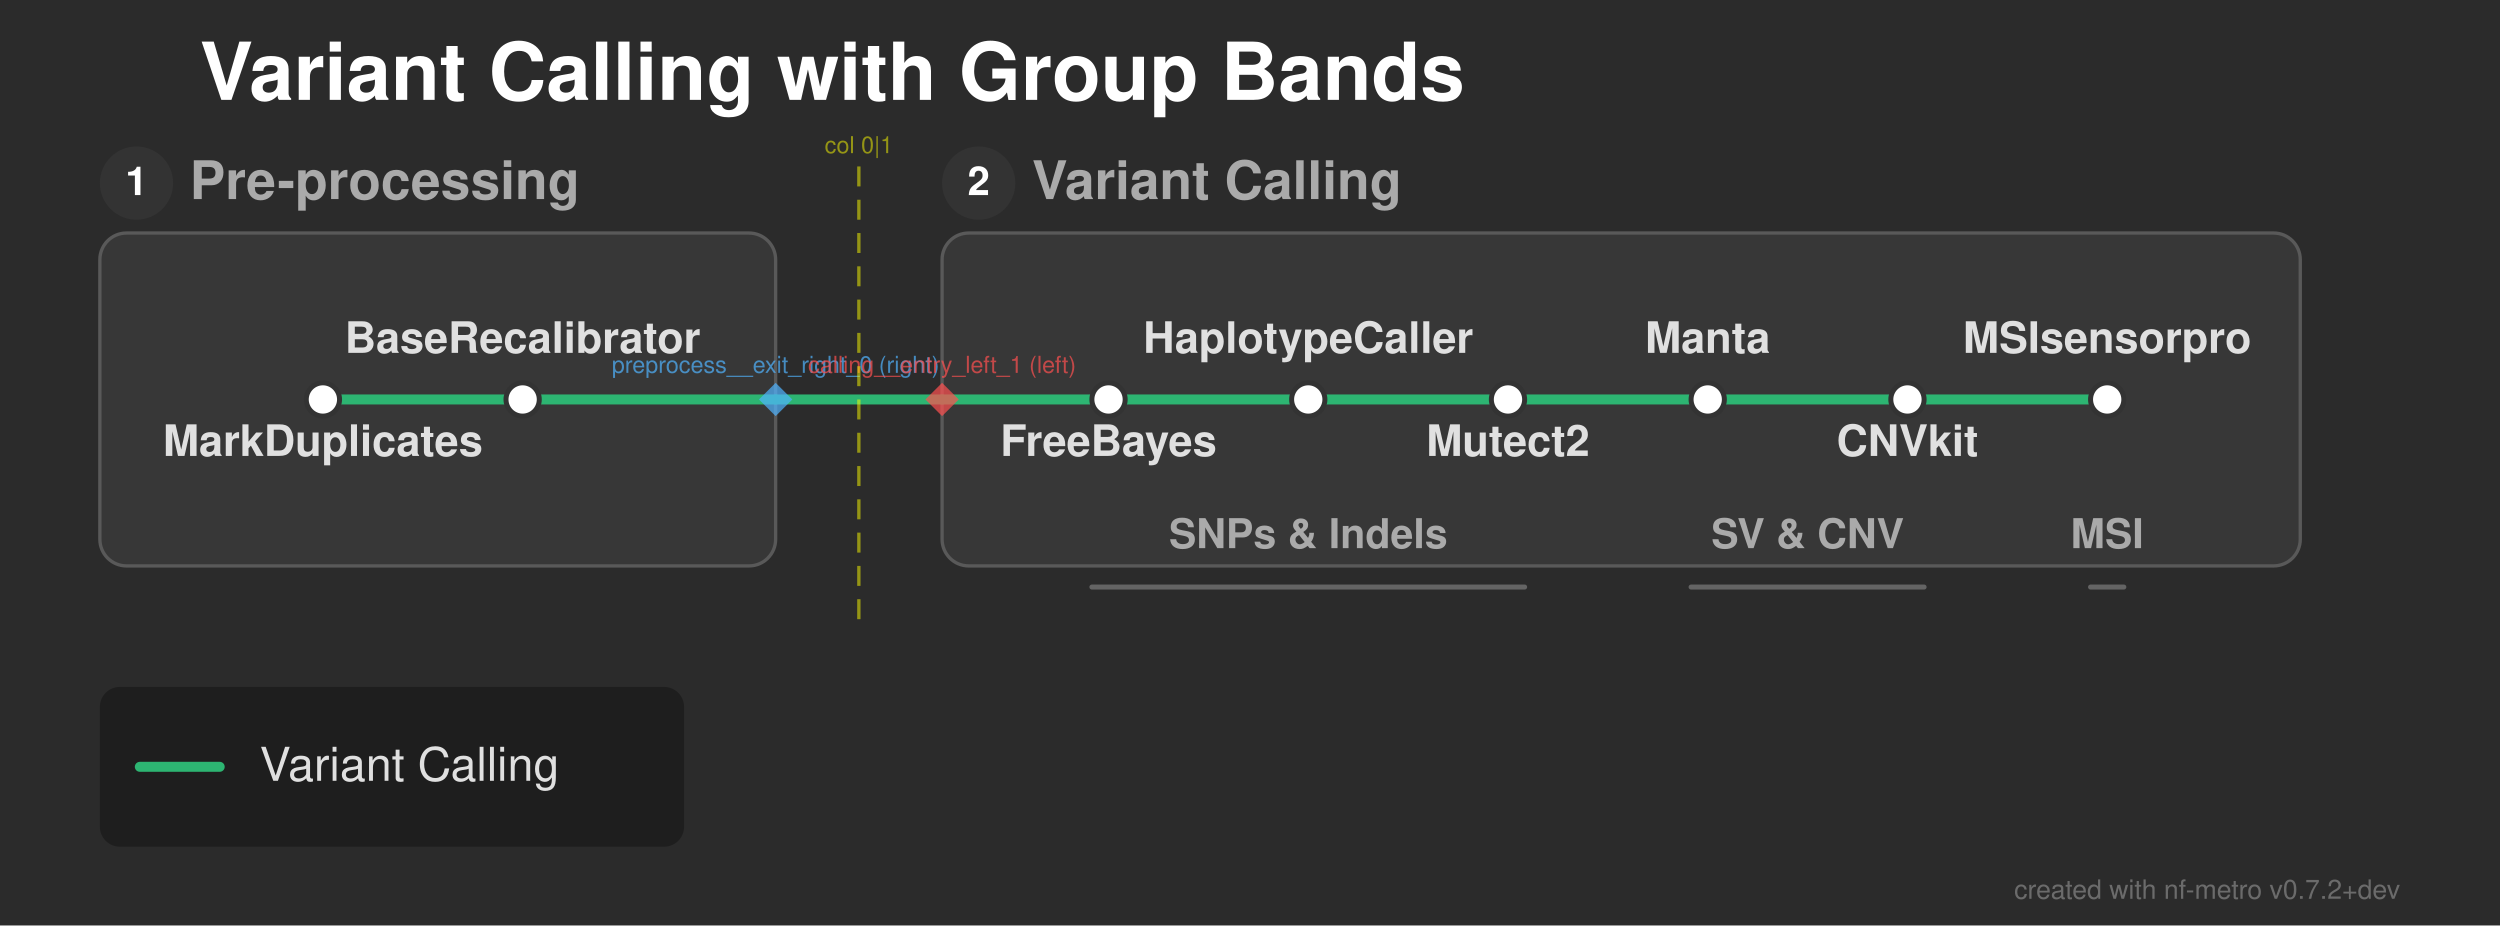
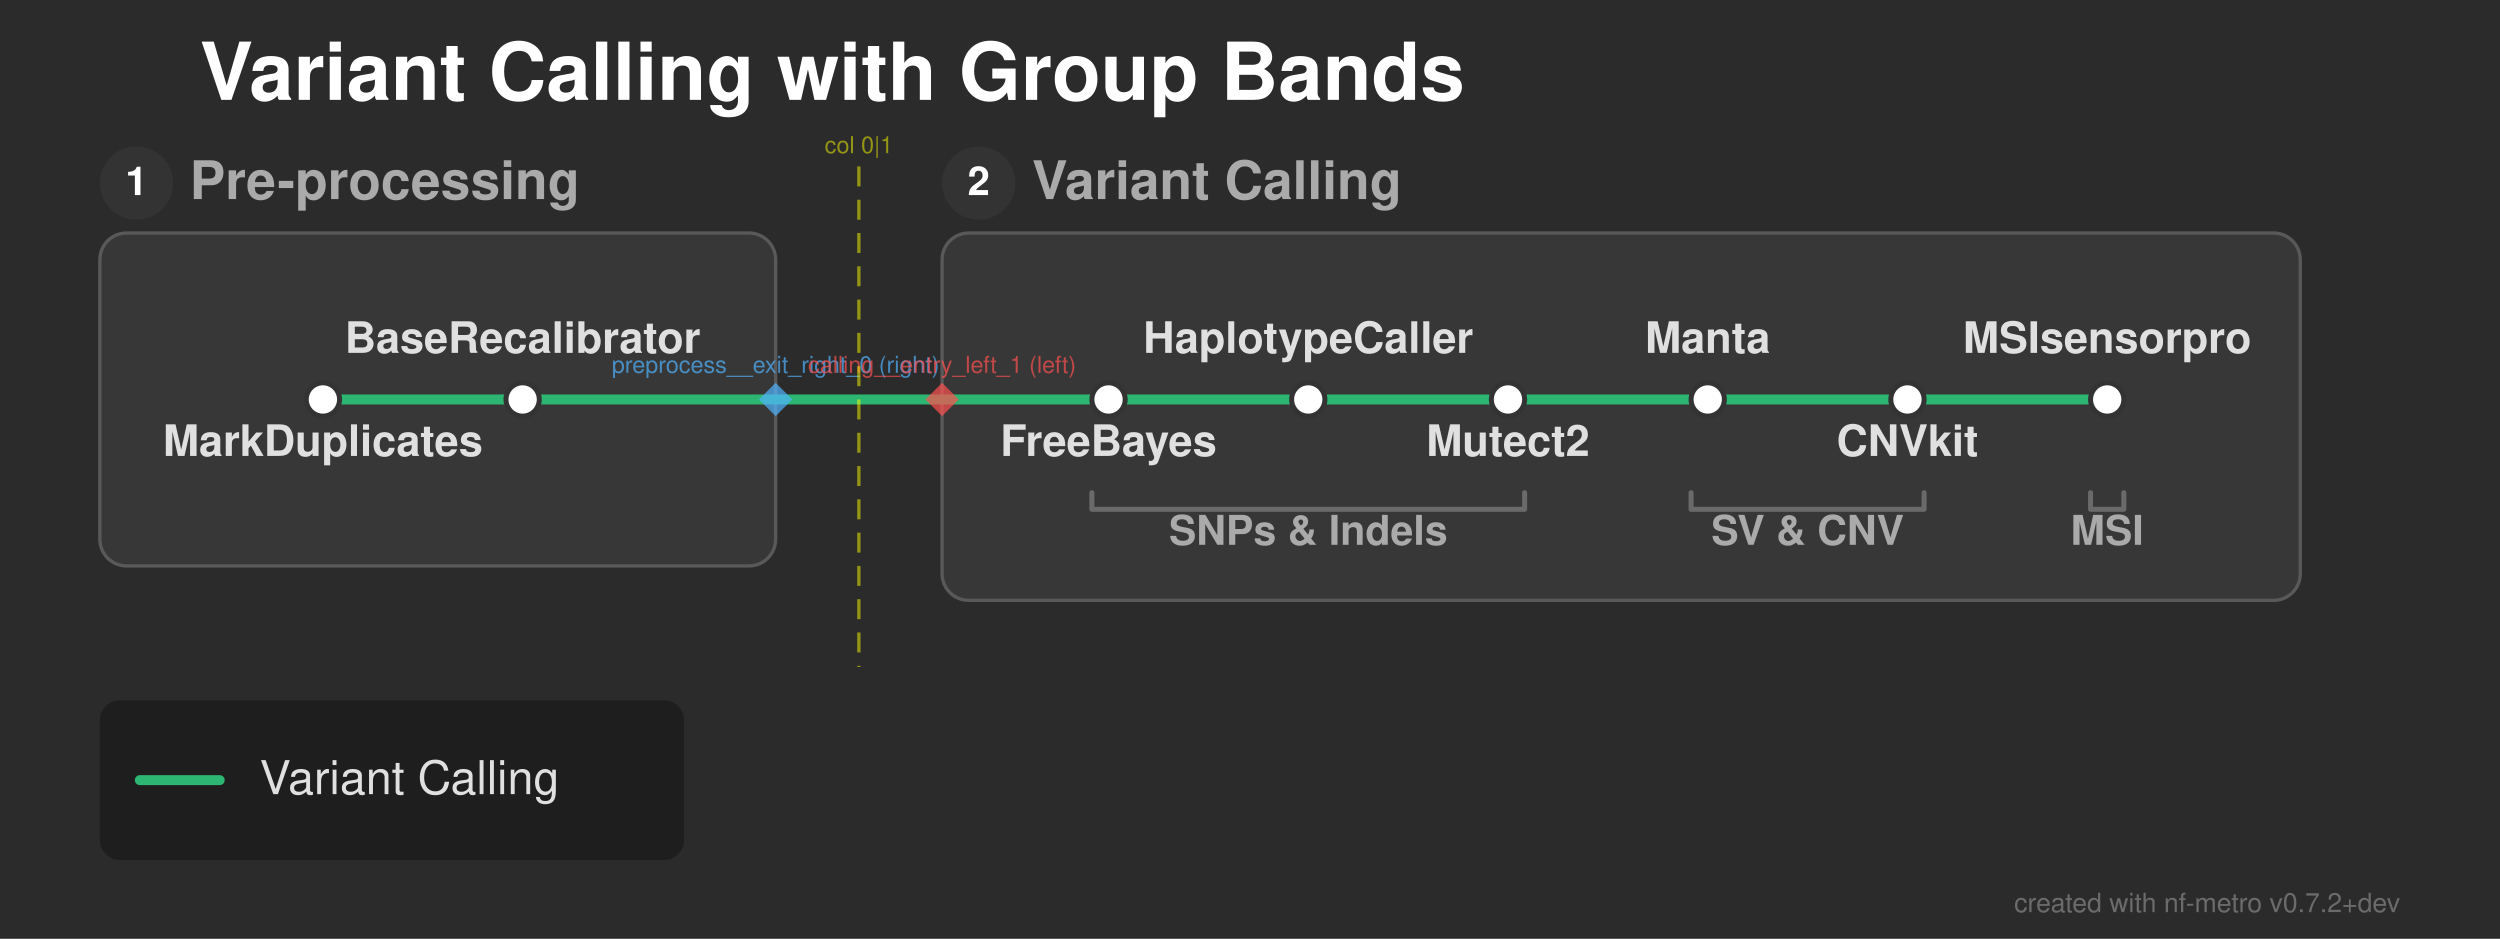
- <svg xmlns="http://www.w3.org/2000/svg" width="751" height="278" viewBox="0 0 751 278">
+ <svg xmlns="http://www.w3.org/2000/svg" width="751" height="282" viewBox="0 0 751 282">
  <defs>
</defs>
-   <rect x="0" y="0" width="751" height="278" fill="#2b2b2b" />
+   <rect x="0" y="0" width="751" height="282" fill="#2b2b2b" />
  <text x="60.0" y="30.0" font-size="24.0" fill="#ffffff" font-family="'Helvetica Neue', Helvetica, Arial, sans-serif" font-weight="bold" class="nf-metro-title">Variant Calling with Group Bands</text>
  <rect x="30.0" y="70.0" width="203.0" height="100.0" rx="8" ry="8" fill="#373737" stroke="#595959" stroke-width="1.0" class="nf-metro-section-box" data-section-id="preprocess" data-section-lines="caller" />
  <circle cx="41.0" cy="55.0" r="11" fill="#333333" class="nf-metro-section-num-circle" data-section-id="preprocess" />
  <text x="41.0" y="55.0" font-size="12" fill="#ffffff" font-family="'Helvetica Neue', Helvetica, Arial, sans-serif" font-weight="bold" text-anchor="middle" dy="0.3em" data-section-id="preprocess">1</text>
  <text x="57.0" y="55.0" font-size="16.0" fill="#aaaaaa" font-family="'Helvetica Neue', Helvetica, Arial, sans-serif" font-weight="bold" dy="0.3em" class="nf-metro-section-label" data-section-id="preprocess">Pre-processing</text>
-   <rect x="283.0" y="70.0" width="408.0" height="100.0" rx="8" ry="8" fill="#373737" stroke="#595959" stroke-width="1.0" class="nf-metro-section-box" data-section-id="calling" data-section-lines="caller" />
+   <rect x="283.0" y="70.0" width="408.0" height="110.35" rx="8" ry="8" fill="#373737" stroke="#595959" stroke-width="1.0" class="nf-metro-section-box" data-section-id="calling" data-section-lines="caller" />
  <circle cx="294.0" cy="55.0" r="11" fill="#333333" class="nf-metro-section-num-circle" data-section-id="calling" />
  <text x="294.0" y="55.0" font-size="12" fill="#ffffff" font-family="'Helvetica Neue', Helvetica, Arial, sans-serif" font-weight="bold" text-anchor="middle" dy="0.3em" data-section-id="calling">2</text>
  <text x="310.0" y="55.0" font-size="16.0" fill="#aaaaaa" font-family="'Helvetica Neue', Helvetica, Arial, sans-serif" font-weight="bold" dy="0.3em" class="nf-metro-section-label" data-section-id="calling">Variant Calling</text>
  <path d="M97.0,120.0 L157.0,120.0" stroke="#2db572" stroke-width="3.0" stroke-linecap="round" class="metro-line-caller" data-line-id="caller" />
  <path d="M333.0,120.0 L393.0,120.0" stroke="#2db572" stroke-width="3.0" stroke-linecap="round" class="metro-line-caller" data-line-id="caller" />
  <path d="M393.0,120.0 L453.0,120.0" stroke="#2db572" stroke-width="3.0" stroke-linecap="round" class="metro-line-caller" data-line-id="caller" />
  <path d="M453.0,120.0 L513.0,120.0" stroke="#2db572" stroke-width="3.0" stroke-linecap="round" class="metro-line-caller" data-line-id="caller" />
  <path d="M513.0,120.0 L573.0,120.0" stroke="#2db572" stroke-width="3.0" stroke-linecap="round" class="metro-line-caller" data-line-id="caller" />
  <path d="M573.0,120.0 L633.0,120.0" stroke="#2db572" stroke-width="3.0" stroke-linecap="round" class="metro-line-caller" data-line-id="caller" />
  <path d="M157.0,120.0 L233.0,120.0" stroke="#2db572" stroke-width="3.0" stroke-linecap="round" class="metro-line-caller" data-line-id="caller" />
  <path d="M283.0,120.0 L333.0,120.0" stroke="#2db572" stroke-width="3.0" stroke-linecap="round" class="metro-line-caller" data-line-id="caller" />
  <path d="M233.0,120.0 L283.0,120.0" stroke="#2db572" stroke-width="3.0" stroke-linecap="round" class="metro-line-caller" data-line-id="caller" />
  <rect x="92.0" y="115.0" width="10.0" height="10.0" rx="5.0" ry="5.0" fill="#ffffff" stroke="#333333" stroke-width="1.5" class="nf-metro-station" data-station-id="markdup" data-station-lines="caller" data-station-label="MarkDuplicates" data-section-id="preprocess" data-section-name="Pre-processing" />
  <rect x="152.0" y="115.0" width="10.0" height="10.0" rx="5.0" ry="5.0" fill="#ffffff" stroke="#333333" stroke-width="1.5" class="nf-metro-station" data-station-id="recal" data-station-lines="caller" data-station-label="BaseRecalibrator" data-section-id="preprocess" data-section-name="Pre-processing" />
  <rect x="328.0" y="115.0" width="10.0" height="10.0" rx="5.0" ry="5.0" fill="#ffffff" stroke="#333333" stroke-width="1.5" class="nf-metro-station" data-station-id="freebayes" data-station-lines="caller" data-station-label="FreeBayes" data-section-id="calling" data-section-name="Variant Calling" />
  <rect x="388.0" y="115.0" width="10.0" height="10.0" rx="5.0" ry="5.0" fill="#ffffff" stroke="#333333" stroke-width="1.5" class="nf-metro-station" data-station-id="haplotypecaller" data-station-lines="caller" data-station-label="HaplotypeCaller" data-section-id="calling" data-section-name="Variant Calling" />
  <rect x="448.0" y="115.0" width="10.0" height="10.0" rx="5.0" ry="5.0" fill="#ffffff" stroke="#333333" stroke-width="1.5" class="nf-metro-station" data-station-id="mutect2" data-station-lines="caller" data-station-label="Mutect2" data-section-id="calling" data-section-name="Variant Calling" />
  <rect x="508.0" y="115.0" width="10.0" height="10.0" rx="5.0" ry="5.0" fill="#ffffff" stroke="#333333" stroke-width="1.5" class="nf-metro-station" data-station-id="manta" data-station-lines="caller" data-station-label="Manta" data-section-id="calling" data-section-name="Variant Calling" />
  <rect x="568.0" y="115.0" width="10.0" height="10.0" rx="5.0" ry="5.0" fill="#ffffff" stroke="#333333" stroke-width="1.5" class="nf-metro-station" data-station-id="cnvkit" data-station-lines="caller" data-station-label="CNVkit" data-section-id="calling" data-section-name="Variant Calling" />
  <rect x="628.0" y="115.0" width="10.0" height="10.0" rx="5.0" ry="5.0" fill="#ffffff" stroke="#333333" stroke-width="1.5" class="nf-metro-station" data-station-id="msisensorpro" data-station-lines="caller" data-station-label="MSIsensorpro" data-section-id="calling" data-section-name="Variant Calling" />
  <text x="97.0" y="131.0" font-size="13.0" fill="#e0e0e0" font-family="'Helvetica Neue', Helvetica, Arial, sans-serif" font-weight="bold" text-anchor="middle" dominant-baseline="hanging" data-station-id="markdup" class="nf-metro-station-label">MarkDuplicates</text>
  <text x="333.0" y="131.0" font-size="13.0" fill="#e0e0e0" font-family="'Helvetica Neue', Helvetica, Arial, sans-serif" font-weight="bold" text-anchor="middle" dominant-baseline="hanging" data-station-id="freebayes" class="nf-metro-station-label">FreeBayes</text>
  <text x="157.0" y="106.0" font-size="13.0" fill="#e0e0e0" font-family="'Helvetica Neue', Helvetica, Arial, sans-serif" font-weight="bold" text-anchor="middle" dominant-baseline="auto" data-station-id="recal" class="nf-metro-station-label">BaseRecalibrator</text>
  <text x="393.0" y="106.0" font-size="13.0" fill="#e0e0e0" font-family="'Helvetica Neue', Helvetica, Arial, sans-serif" font-weight="bold" text-anchor="middle" dominant-baseline="auto" data-station-id="haplotypecaller" class="nf-metro-station-label">HaplotypeCaller</text>
  <text x="453.0" y="131.0" font-size="13.0" fill="#e0e0e0" font-family="'Helvetica Neue', Helvetica, Arial, sans-serif" font-weight="bold" text-anchor="middle" dominant-baseline="hanging" data-station-id="mutect2" class="nf-metro-station-label">Mutect2</text>
  <text x="513.0" y="106.0" font-size="13.0" fill="#e0e0e0" font-family="'Helvetica Neue', Helvetica, Arial, sans-serif" font-weight="bold" text-anchor="middle" dominant-baseline="auto" data-station-id="manta" class="nf-metro-station-label">Manta</text>
  <text x="573.0" y="131.0" font-size="13.0" fill="#e0e0e0" font-family="'Helvetica Neue', Helvetica, Arial, sans-serif" font-weight="bold" text-anchor="middle" dominant-baseline="hanging" data-station-id="cnvkit" class="nf-metro-station-label">CNVkit</text>
  <text x="633.0" y="106.0" font-size="13.0" fill="#e0e0e0" font-family="'Helvetica Neue', Helvetica, Arial, sans-serif" font-weight="bold" text-anchor="middle" dominant-baseline="auto" data-station-id="msisensorpro" class="nf-metro-station-label">MSIsensorpro</text>
-   <path d="M328.0,176.35 L458.0,176.35" stroke="#aaaaaa" stroke-width="1.5" stroke-opacity="0.45" stroke-linecap="round" class="nf-metro-group-underline" />
-   <text x="393.0" y="159.0" font-size="12.35" fill="#aaaaaa" font-family="'Helvetica Neue', Helvetica, Arial, sans-serif" font-weight="bold" text-anchor="middle" dominant-baseline="hanging" class="nf-metro-group-label">SNPs &amp; Indels</text>
-   <path d="M508.0,176.35 L578.0,176.35" stroke="#aaaaaa" stroke-width="1.5" stroke-opacity="0.45" stroke-linecap="round" class="nf-metro-group-underline" />
-   <text x="543.0" y="159.0" font-size="12.35" fill="#aaaaaa" font-family="'Helvetica Neue', Helvetica, Arial, sans-serif" font-weight="bold" text-anchor="middle" dominant-baseline="hanging" class="nf-metro-group-label">SV &amp; CNV</text>
-   <path d="M628.0,176.35 L638.0,176.35" stroke="#aaaaaa" stroke-width="1.5" stroke-opacity="0.45" stroke-linecap="round" class="nf-metro-group-underline" />
-   <text x="633.0" y="159.0" font-size="12.35" fill="#aaaaaa" font-family="'Helvetica Neue', Helvetica, Arial, sans-serif" font-weight="bold" text-anchor="middle" dominant-baseline="hanging" class="nf-metro-group-label">MSI</text>
+   <path d="M328.0,148.0 L328.0,153.0 L458.0,153.0 L458.0,148.0" stroke="#aaaaaa" stroke-width="1.5" stroke-opacity="0.45" fill="none" stroke-linecap="round" stroke-linejoin="round" class="nf-metro-group-underline" />
+   <text x="393.0" y="158.0" font-size="12.35" fill="#aaaaaa" font-family="'Helvetica Neue', Helvetica, Arial, sans-serif" font-weight="bold" text-anchor="middle" dominant-baseline="hanging" class="nf-metro-group-label">SNPs &amp; Indels</text>
+   <path d="M508.0,148.0 L508.0,153.0 L578.0,153.0 L578.0,148.0" stroke="#aaaaaa" stroke-width="1.5" stroke-opacity="0.45" fill="none" stroke-linecap="round" stroke-linejoin="round" class="nf-metro-group-underline" />
+   <text x="543.0" y="158.0" font-size="12.35" fill="#aaaaaa" font-family="'Helvetica Neue', Helvetica, Arial, sans-serif" font-weight="bold" text-anchor="middle" dominant-baseline="hanging" class="nf-metro-group-label">SV &amp; CNV</text>
+   <path d="M628.0,148.0 L628.0,153.0 L638.0,153.0 L638.0,148.0" stroke="#aaaaaa" stroke-width="1.5" stroke-opacity="0.45" fill="none" stroke-linecap="round" stroke-linejoin="round" class="nf-metro-group-underline" />
+   <text x="633.0" y="158.0" font-size="12.35" fill="#aaaaaa" font-family="'Helvetica Neue', Helvetica, Arial, sans-serif" font-weight="bold" text-anchor="middle" dominant-baseline="hanging" class="nf-metro-group-label">MSI</text>
  <path d="M233.0,115.0 L238.0,120.0 L233.0,125.0 L228.0,120.0 Z" fill="rgba(80, 180, 255, 0.7)" stroke="none" />
  <text x="233.0" y="112.0" font-size="7" fill="rgba(80, 180, 255, 0.7)" font-family="'Helvetica Neue', Helvetica, Arial, sans-serif" text-anchor="middle" dominant-baseline="auto">preprocess__exit_right_0 (right)</text>
  <path d="M283.0,115.0 L288.0,120.0 L283.0,125.0 L278.0,120.0 Z" fill="rgba(255, 80, 80, 0.7)" stroke="none" />
  <text x="283.0" y="112.0" font-size="7" fill="rgba(255, 80, 80, 0.7)" font-family="'Helvetica Neue', Helvetica, Arial, sans-serif" text-anchor="middle" dominant-baseline="auto">calling__entry_left_1 (left)</text>
-   <path d="M258.0,50.0 L258.0,190.0" stroke="rgba(255, 255, 0, 0.5)" stroke-width="1" stroke-dasharray="6,4" />
+   <path d="M258.0,50.0 L258.0,200.35" stroke="rgba(255, 255, 0, 0.5)" stroke-width="1" stroke-dasharray="6,4" />
  <text x="258.0" y="46.0" font-size="7" fill="rgba(255, 255, 0, 0.5)" font-family="'Helvetica Neue', Helvetica, Arial, sans-serif" text-anchor="middle">col 0|1</text>
-   <rect x="30.0" y="206.35" width="175.5" height="48.0" rx="6" ry="6" fill="rgba(0, 0, 0, 0.3)" />
-   <path d="M42.0,230.35 L66.0,230.35" stroke="#2db572" stroke-width="3.0" stroke-linecap="round" />
-   <text x="78.0" y="230.35" font-size="14.0" fill="#e0e0e0" font-family="'Helvetica Neue', Helvetica, Arial, sans-serif" dy="0.3em">Variant Calling</text>
-   <text x="721.0" y="270.0" font-size="8" fill="rgba(150, 150, 150, 0.6)" font-family="'Helvetica Neue', Helvetica, Arial, sans-serif" text-anchor="end">created with nf-metro v0.7.2+dev</text>
+   <rect x="30.0" y="210.35" width="175.5" height="48.0" rx="6" ry="6" fill="rgba(0, 0, 0, 0.3)" />
+   <path d="M42.0,234.35 L66.0,234.35" stroke="#2db572" stroke-width="3.0" stroke-linecap="round" />
+   <text x="78.0" y="234.35" font-size="14.0" fill="#e0e0e0" font-family="'Helvetica Neue', Helvetica, Arial, sans-serif" dy="0.3em">Variant Calling</text>
+   <text x="721.0" y="274.0" font-size="8" fill="rgba(150, 150, 150, 0.6)" font-family="'Helvetica Neue', Helvetica, Arial, sans-serif" text-anchor="end">created with nf-metro v0.7.2+dev</text>
</svg>
